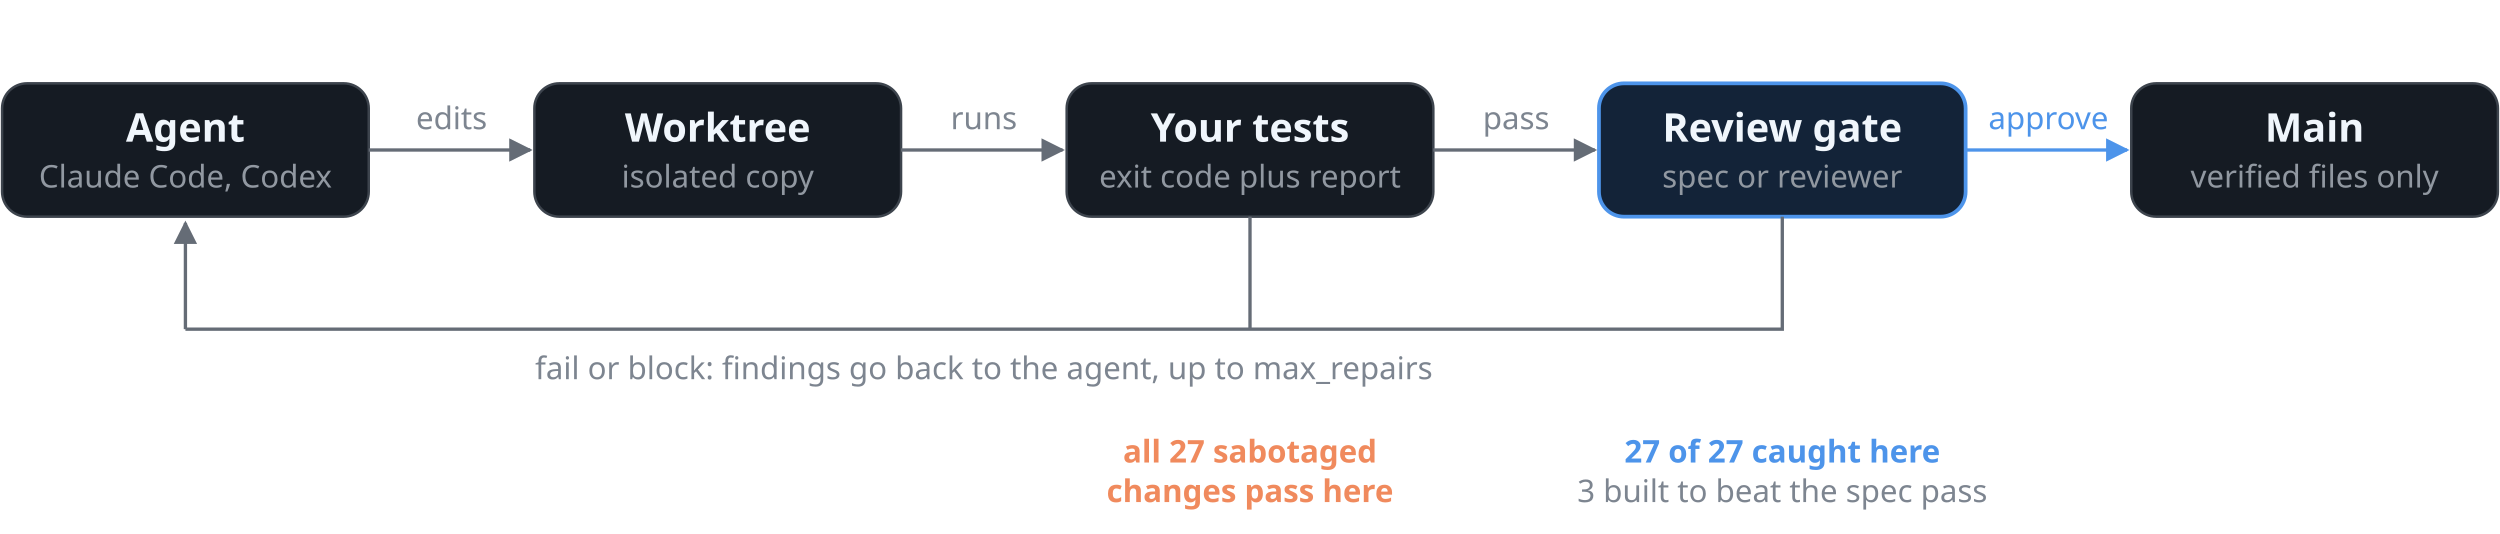
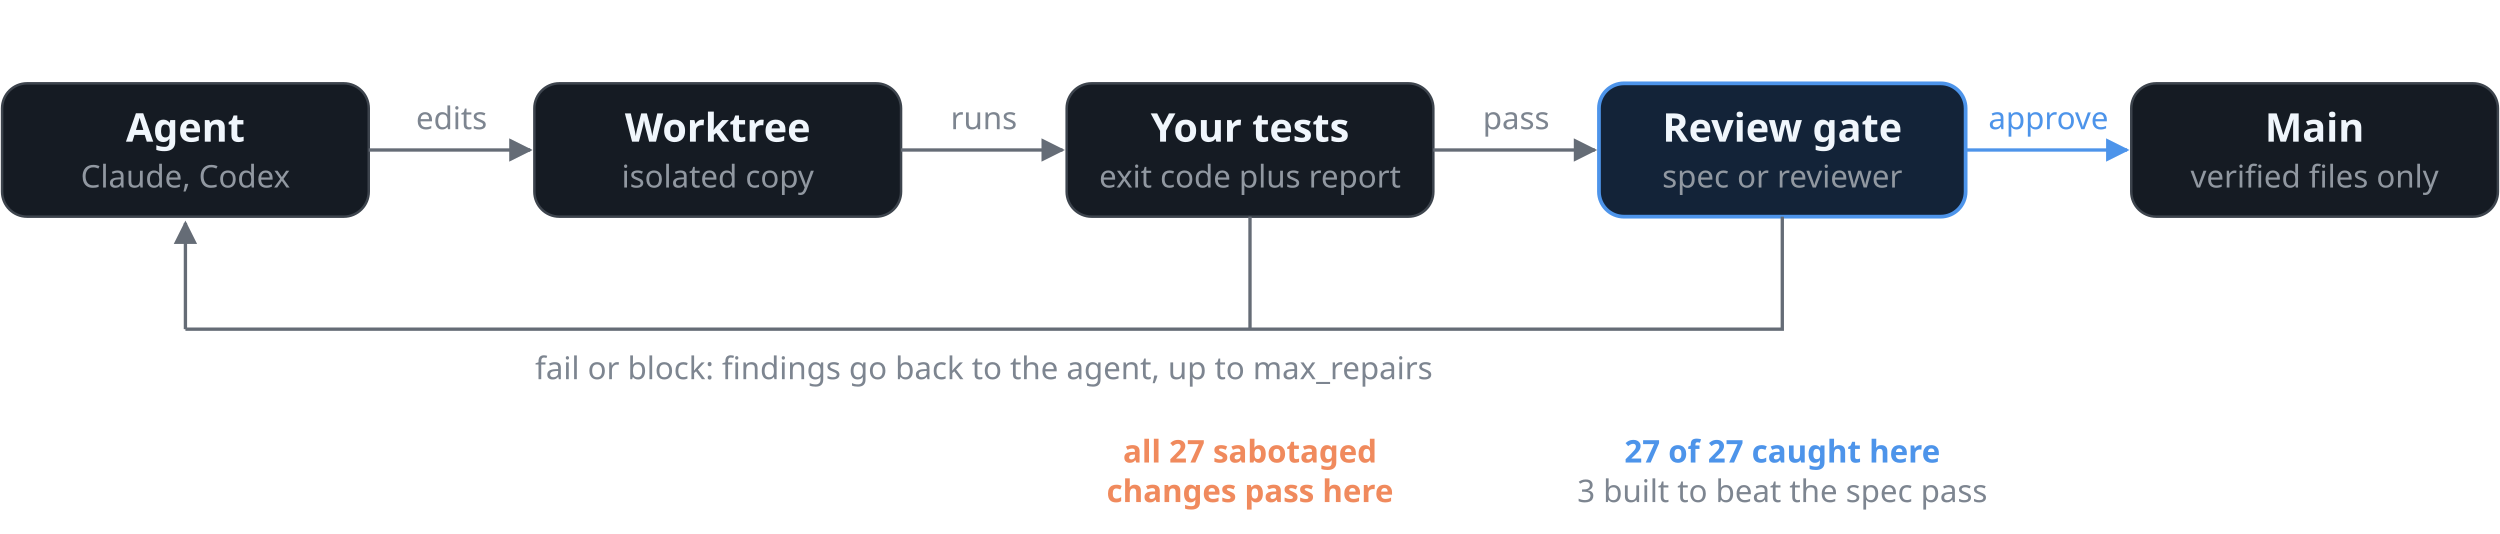
<svg xmlns="http://www.w3.org/2000/svg" viewBox="0 0 1200 256" width="1200" height="256" role="img" aria-label="The agent edits an isolated worktree; your tests run; changes that pass go to an independent check, a spec or a reviewer from another lab, before reaching main. Failures and blocks go back to the agent. All 27 sabotaged changes pass the tests; the check catches 27, and 3 attacks built to beat the spec get through.">
  <defs>
    <marker id="arr" viewBox="0 0 10 10" refX="9" refY="5" markerWidth="7" markerHeight="7" orient="auto-start-reverse">
      <path d="M0,0 L10,5 L0,10 z" fill="#656c76" />
    </marker>
    <marker id="arr_a" viewBox="0 0 10 10" refX="9" refY="5" markerWidth="7" markerHeight="7" orient="auto-start-reverse">
      <path d="M0,0 L10,5 L0,10 z" fill="#4d94ea" />
    </marker>
    <marker id="arr_b" viewBox="0 0 10 10" refX="9" refY="5" markerWidth="7" markerHeight="7" orient="auto-start-reverse">
      <path d="M0,0 L10,5 L0,10 z" fill="#d95926" />
    </marker>
  </defs>
  <rect x="1.0" y="40" width="176" height="64" rx="12" fill="#151b23" stroke="#3d444d" stroke-width="1.2" />
  <text x="89.0" y="68.0" font-family="-apple-system, BlinkMacSystemFont, 'Segoe UI', 'Noto Sans', Helvetica, Arial, sans-serif" font-size="19" font-weight="600" fill="#f0f6fc" text-anchor="middle">Agent</text>
-   <text x="89.0" y="90.0" font-family="-apple-system, BlinkMacSystemFont, 'Segoe UI', 'Noto Sans', Helvetica, Arial, sans-serif" font-size="15" font-weight="400" fill="#9198a1" text-anchor="middle">Claude Code, Codex</text>
+   <text x="89.0" y="90.0" font-family="-apple-system, BlinkMacSystemFont, 'Segoe UI', 'Noto Sans', Helvetica, Arial, sans-serif" font-size="15" font-weight="400" fill="#9198a1" text-anchor="middle">Claude, Codex</text>
  <rect x="256.5" y="40" width="176" height="64" rx="12" fill="#151b23" stroke="#3d444d" stroke-width="1.2" />
  <text x="344.5" y="68.0" font-family="-apple-system, BlinkMacSystemFont, 'Segoe UI', 'Noto Sans', Helvetica, Arial, sans-serif" font-size="19" font-weight="600" fill="#f0f6fc" text-anchor="middle">Worktree</text>
  <text x="344.5" y="90.0" font-family="-apple-system, BlinkMacSystemFont, 'Segoe UI', 'Noto Sans', Helvetica, Arial, sans-serif" font-size="15" font-weight="400" fill="#9198a1" text-anchor="middle">isolated copy</text>
  <rect x="512.0" y="40" width="176" height="64" rx="12" fill="#151b23" stroke="#3d444d" stroke-width="1.2" />
  <text x="600.0" y="68.0" font-family="-apple-system, BlinkMacSystemFont, 'Segoe UI', 'Noto Sans', Helvetica, Arial, sans-serif" font-size="19" font-weight="600" fill="#f0f6fc" text-anchor="middle">Your tests</text>
  <text x="600.0" y="90.0" font-family="-apple-system, BlinkMacSystemFont, 'Segoe UI', 'Noto Sans', Helvetica, Arial, sans-serif" font-size="15" font-weight="400" fill="#9198a1" text-anchor="middle">exit code plus report</text>
  <rect x="767.5" y="40" width="176" height="64" rx="12" fill="#132338" stroke="#4d94ea" stroke-width="1.8" />
  <text x="855.5" y="68.0" font-family="-apple-system, BlinkMacSystemFont, 'Segoe UI', 'Noto Sans', Helvetica, Arial, sans-serif" font-size="19" font-weight="600" fill="#f0f6fc" text-anchor="middle">Review gate</text>
  <text x="855.5" y="90.0" font-family="-apple-system, BlinkMacSystemFont, 'Segoe UI', 'Noto Sans', Helvetica, Arial, sans-serif" font-size="15" font-weight="400" fill="#9198a1" text-anchor="middle">spec or reviewer</text>
  <rect x="1023.0" y="40" width="176" height="64" rx="12" fill="#151b23" stroke="#3d444d" stroke-width="1.2" />
  <text x="1111.0" y="68.0" font-family="-apple-system, BlinkMacSystemFont, 'Segoe UI', 'Noto Sans', Helvetica, Arial, sans-serif" font-size="19" font-weight="600" fill="#f0f6fc" text-anchor="middle">Main</text>
  <text x="1111.0" y="90.0" font-family="-apple-system, BlinkMacSystemFont, 'Segoe UI', 'Noto Sans', Helvetica, Arial, sans-serif" font-size="15" font-weight="400" fill="#9198a1" text-anchor="middle">verified files only</text>
  <line x1="177.0" y1="72.0" x2="254.5" y2="72.0" stroke="#656c76" stroke-width="1.6" marker-end="url(#arr)" />
  <text x="216.75" y="62.0" font-family="-apple-system, BlinkMacSystemFont, 'Segoe UI', 'Noto Sans', Helvetica, Arial, sans-serif" font-size="15" font-weight="400" fill="#7d8590" text-anchor="middle">edits</text>
  <line x1="432.5" y1="72.0" x2="510.0" y2="72.0" stroke="#656c76" stroke-width="1.6" marker-end="url(#arr)" />
  <text x="472.25" y="62.0" font-family="-apple-system, BlinkMacSystemFont, 'Segoe UI', 'Noto Sans', Helvetica, Arial, sans-serif" font-size="15" font-weight="400" fill="#7d8590" text-anchor="middle">runs</text>
  <line x1="688.0" y1="72.0" x2="765.5" y2="72.0" stroke="#656c76" stroke-width="1.6" marker-end="url(#arr)" />
  <text x="727.75" y="62.0" font-family="-apple-system, BlinkMacSystemFont, 'Segoe UI', 'Noto Sans', Helvetica, Arial, sans-serif" font-size="15" font-weight="400" fill="#7d8590" text-anchor="middle">pass</text>
  <line x1="943.5" y1="72.0" x2="1021.0" y2="72.0" stroke="#4d94ea" stroke-width="1.6" marker-end="url(#arr_a)" />
  <text x="983.25" y="62.0" font-family="-apple-system, BlinkMacSystemFont, 'Segoe UI', 'Noto Sans', Helvetica, Arial, sans-serif" font-size="15" font-weight="400" fill="#4d94ea" text-anchor="middle">approve</text>
  <path d="M600.0,104 V158 M855.5,104 V158 H89.0" fill="none" stroke="#656c76" stroke-width="1.6" />
  <path d="M89.0,158 V107" fill="none" stroke="#656c76" stroke-width="1.6" marker-end="url(#arr)" />
  <text x="472.25" y="182" font-family="-apple-system, BlinkMacSystemFont, 'Segoe UI', 'Noto Sans', Helvetica, Arial, sans-serif" font-size="15" font-weight="400" fill="#7d8590" text-anchor="middle">fail or block: findings go back to the agent, up to max_repairs</text>
  <text x="600.0" y="222" font-family="-apple-system, BlinkMacSystemFont, 'Segoe UI', 'Noto Sans', Helvetica, Arial, sans-serif" font-size="15" font-weight="600" fill="#f08a5d" text-anchor="middle">all 27 sabotaged</text>
  <text x="600.0" y="241" font-family="-apple-system, BlinkMacSystemFont, 'Segoe UI', 'Noto Sans', Helvetica, Arial, sans-serif" font-size="15" font-weight="600" fill="#f08a5d" text-anchor="middle">changes pass here</text>
  <text x="855.5" y="222" font-family="-apple-system, BlinkMacSystemFont, 'Segoe UI', 'Noto Sans', Helvetica, Arial, sans-serif" font-size="15" font-weight="600" fill="#4d94ea" text-anchor="middle">27 of 27 caught here</text>
  <text x="855.5" y="241" font-family="-apple-system, BlinkMacSystemFont, 'Segoe UI', 'Noto Sans', Helvetica, Arial, sans-serif" font-size="15" font-weight="400" fill="#7d8590" text-anchor="middle">3 built to beat the spec pass</text>
</svg>
